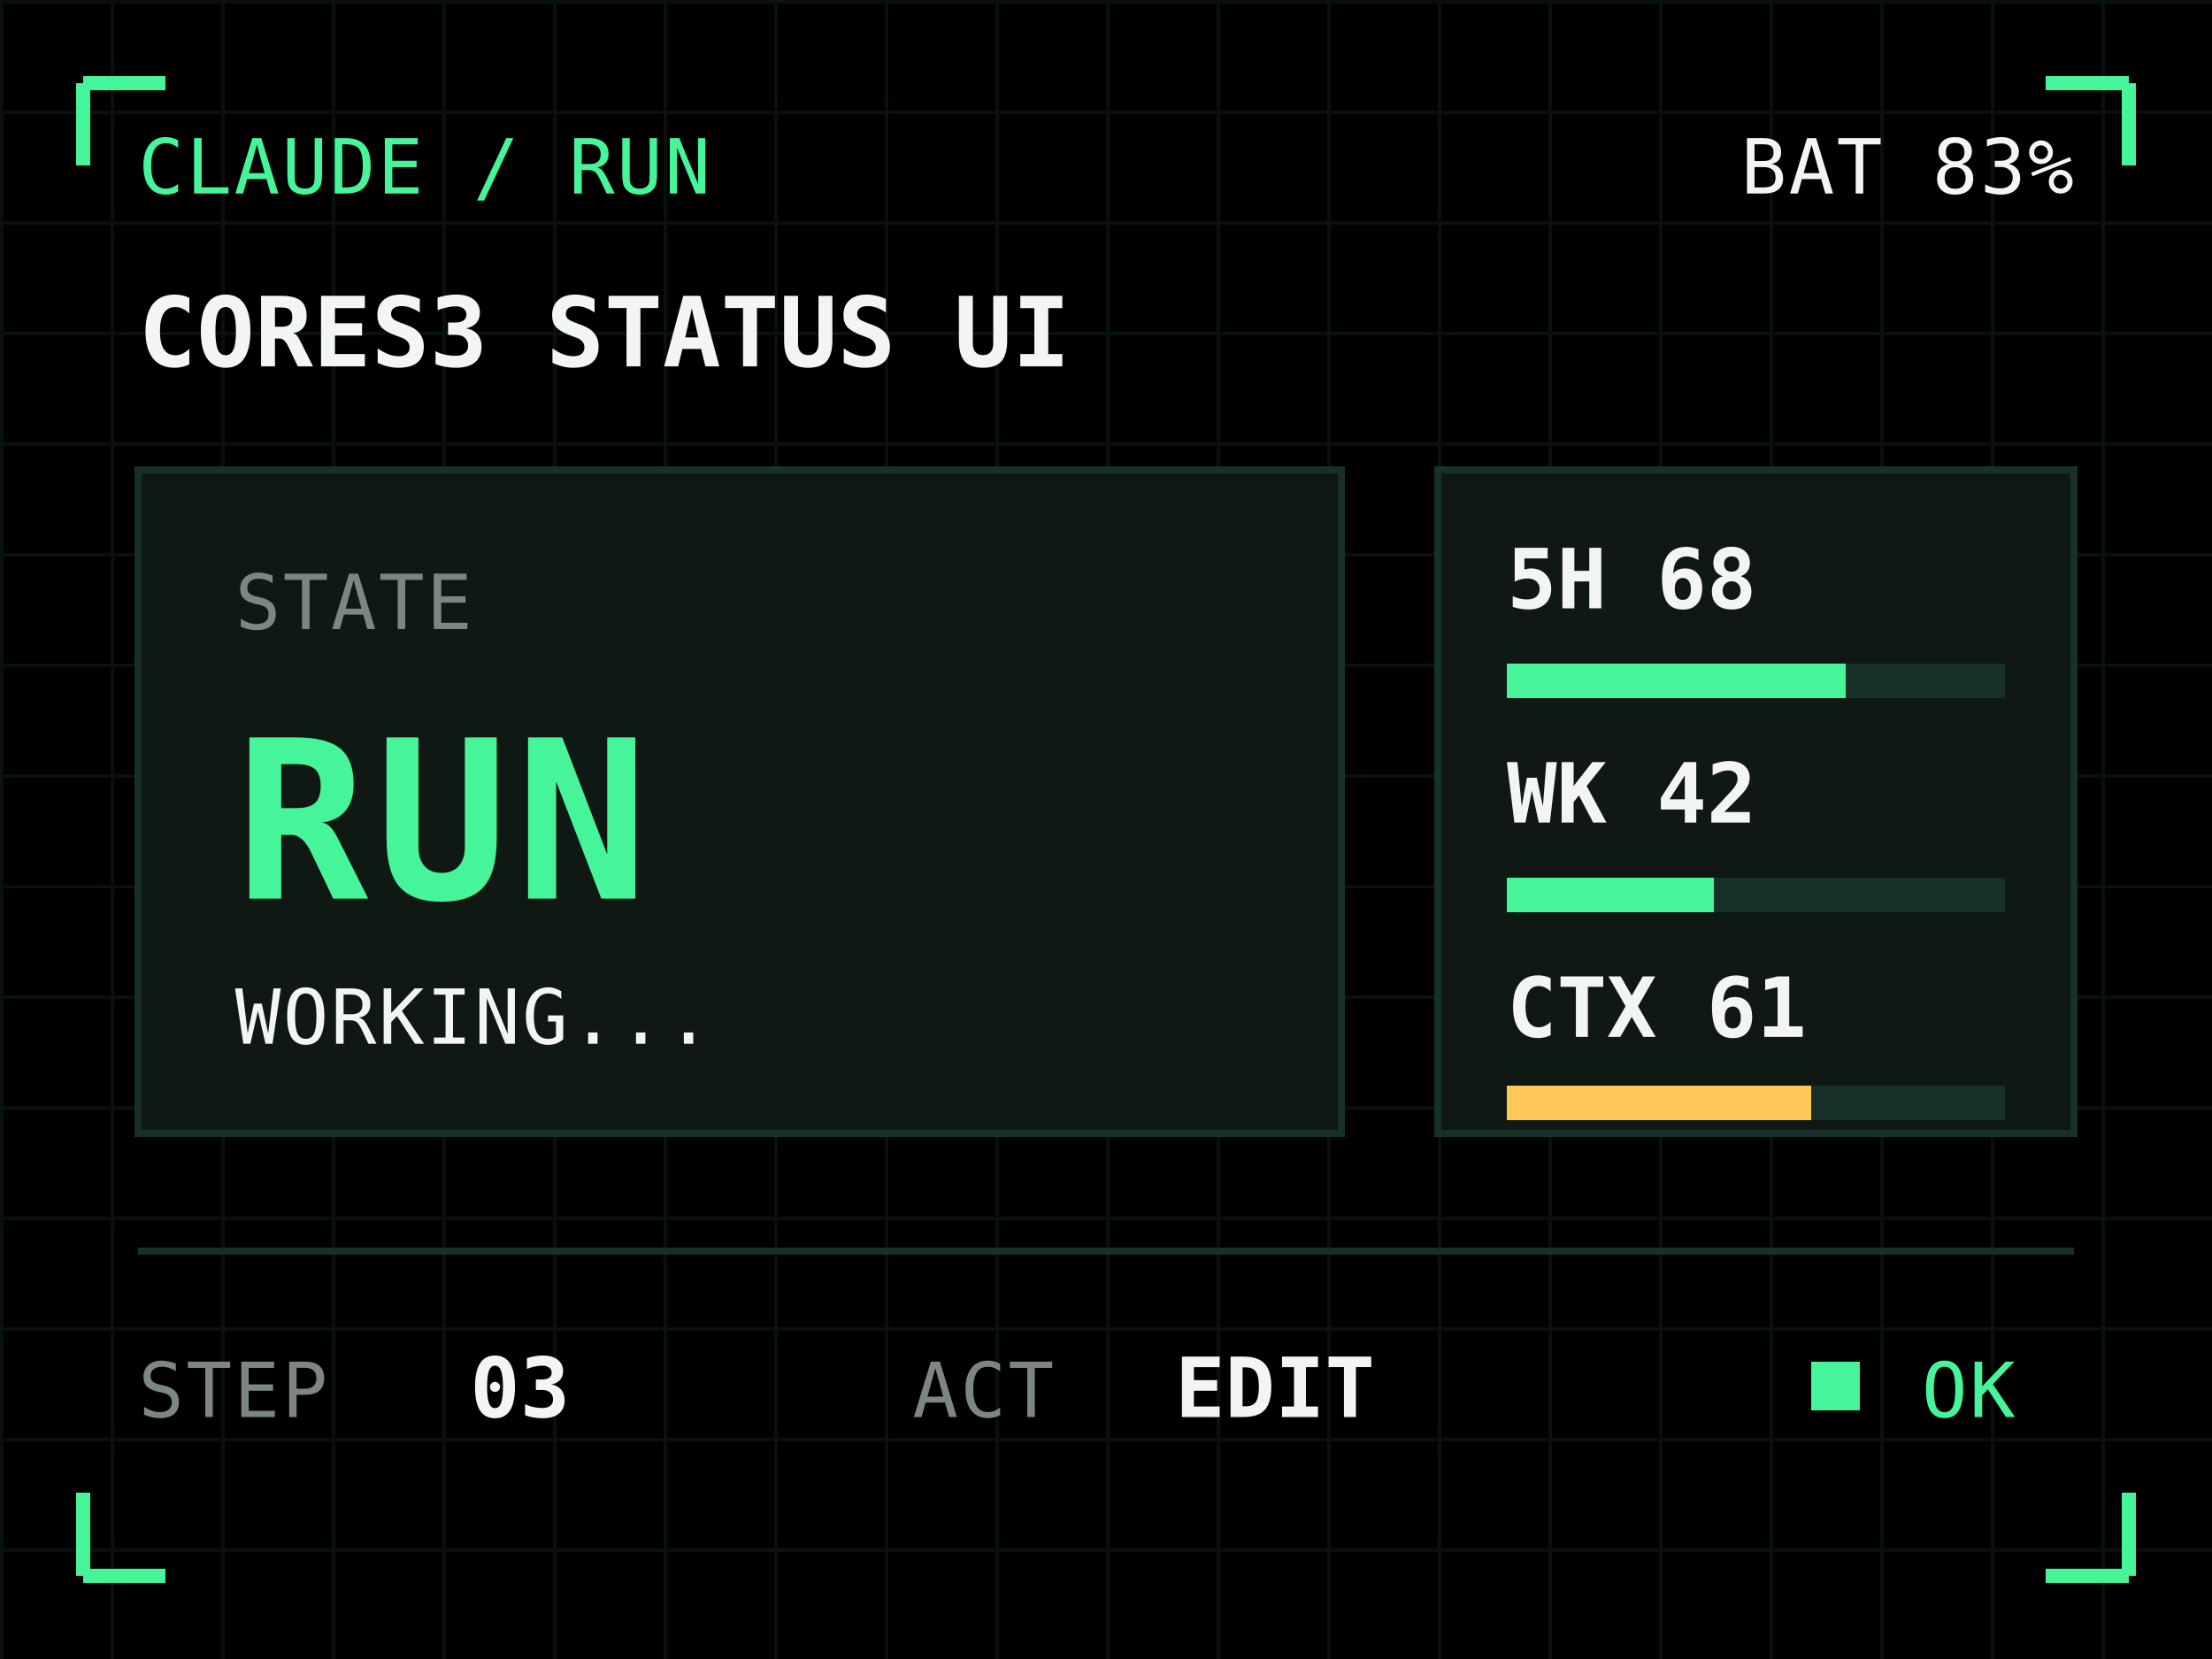
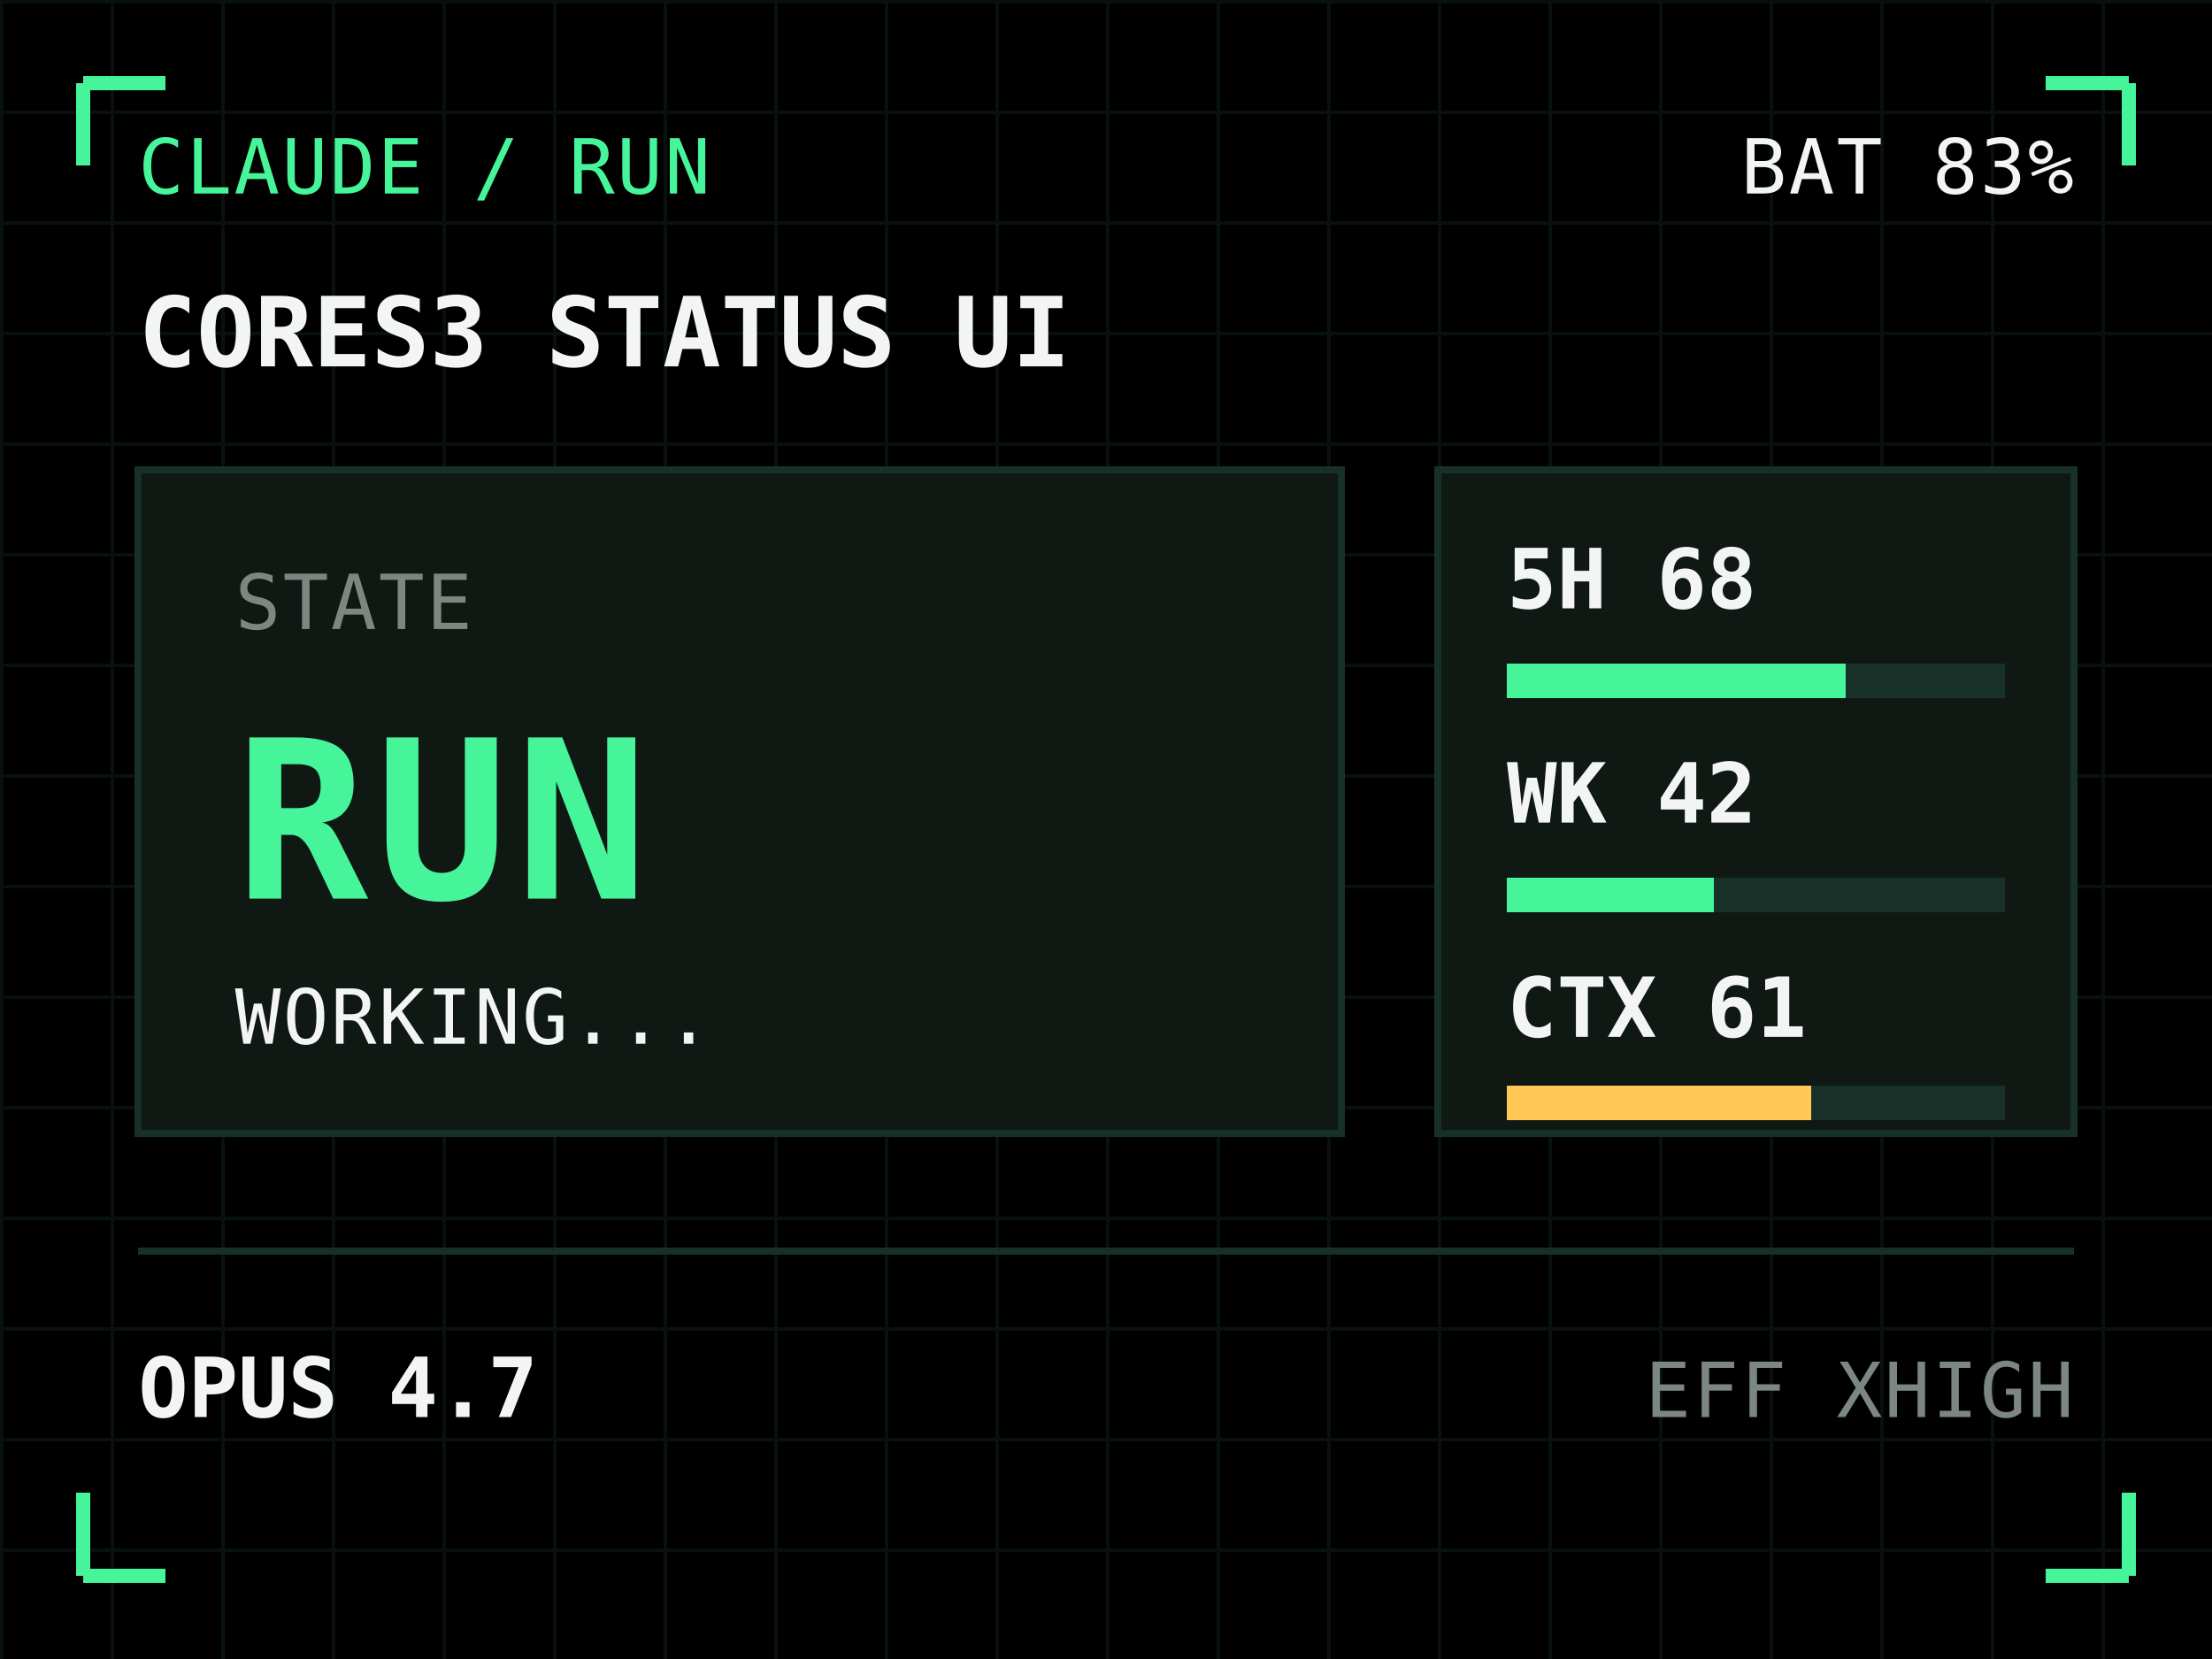
<svg xmlns="http://www.w3.org/2000/svg" width="320" height="240" viewBox="0 0 320 240" role="img" aria-labelledby="title desc" shape-rendering="crispEdges">
  <defs>
    <style>
      .ui { font-family: Silkscreen, Monaco, monospace; }
      .meta { font-size: 11px; letter-spacing: .3px; }
      .title { font-size: 14px; font-weight: 700; }
      .state { font-size: 32px; font-weight: 700; letter-spacing: 1px; }
      .metric { font-size: 12px; font-weight: 700; }
    </style>
    <pattern id="grid" width="16" height="16" patternUnits="userSpaceOnUse">
      <path d="M16 0H0v16" fill="none" stroke="#173128" />
    </pattern>
  </defs>
  <rect width="320" height="240" fill="#000000" />
  <rect width="320" height="240" fill="url(#grid)" opacity=".35" />
  <path d="M12 12h12M12 12v12M308 12h-12M308 12v12M12 228h12M12 228v-12M308 228h-12M308 228v-12" fill="none" stroke="#46F59A" stroke-width="2" />
  <text x="20" y="28" class="ui meta" fill="#46F59A">CLAUDE / RUN</text>
  <text x="300" y="28" class="ui meta" text-anchor="end" fill="#F2F5F3">BAT 83%</text>
  <text x="20" y="53" class="ui title" fill="#F2F5F3">CORES3 STATUS UI</text>
  <rect x="20" y="68" width="174" height="96" fill="#101814" stroke="#173128" />
  <text x="34" y="91" class="ui meta" fill="#7C8782">STATE</text>
  <text x="34" y="130" class="ui state" fill="#46F59A">RUN</text>
  <text x="34" y="151" class="ui meta" fill="#F2F5F3">WORKING...</text>
  <rect x="208" y="68" width="92" height="96" fill="#101814" stroke="#173128" />
  <g class="ui">
    <text x="218" y="88" class="metric" fill="#F2F5F3">5H 68</text>
    <rect x="218" y="96" width="72" height="5" fill="#173128" />
    <rect x="218" y="96" width="49" height="5" fill="#46F59A" />
    <text x="218" y="119" class="metric" fill="#F2F5F3">WK 42</text>
    <rect x="218" y="127" width="72" height="5" fill="#173128" />
    <rect x="218" y="127" width="30" height="5" fill="#46F59A" />
    <text x="218" y="150" class="metric" fill="#F2F5F3">CTX 61</text>
    <rect x="218" y="157" width="72" height="5" fill="#173128" />
    <rect x="218" y="157" width="44" height="5" fill="#FFC857" />
  </g>
  <path d="M20 181h280" stroke="#173128" />
-   <text x="20" y="205" class="ui meta" fill="#7C8782">STEP</text>
-   <text x="68" y="205" class="ui metric" fill="#F2F5F3">03</text>
-   <text x="132" y="205" class="ui meta" fill="#7C8782">ACT</text>
-   <text x="170" y="205" class="ui metric" fill="#F2F5F3">EDIT</text>
-   <rect x="262" y="197" width="7" height="7" fill="#46F59A" />
-   <text x="278" y="205" class="ui meta" fill="#46F59A">OK</text>
+   <text x="20" y="205" class="ui metric" fill="#F2F5F3">OPUS 4.7</text>
+   <text x="300" y="205" class="ui meta" text-anchor="end" fill="#7C8782">EFF XHIGH</text>
</svg>
